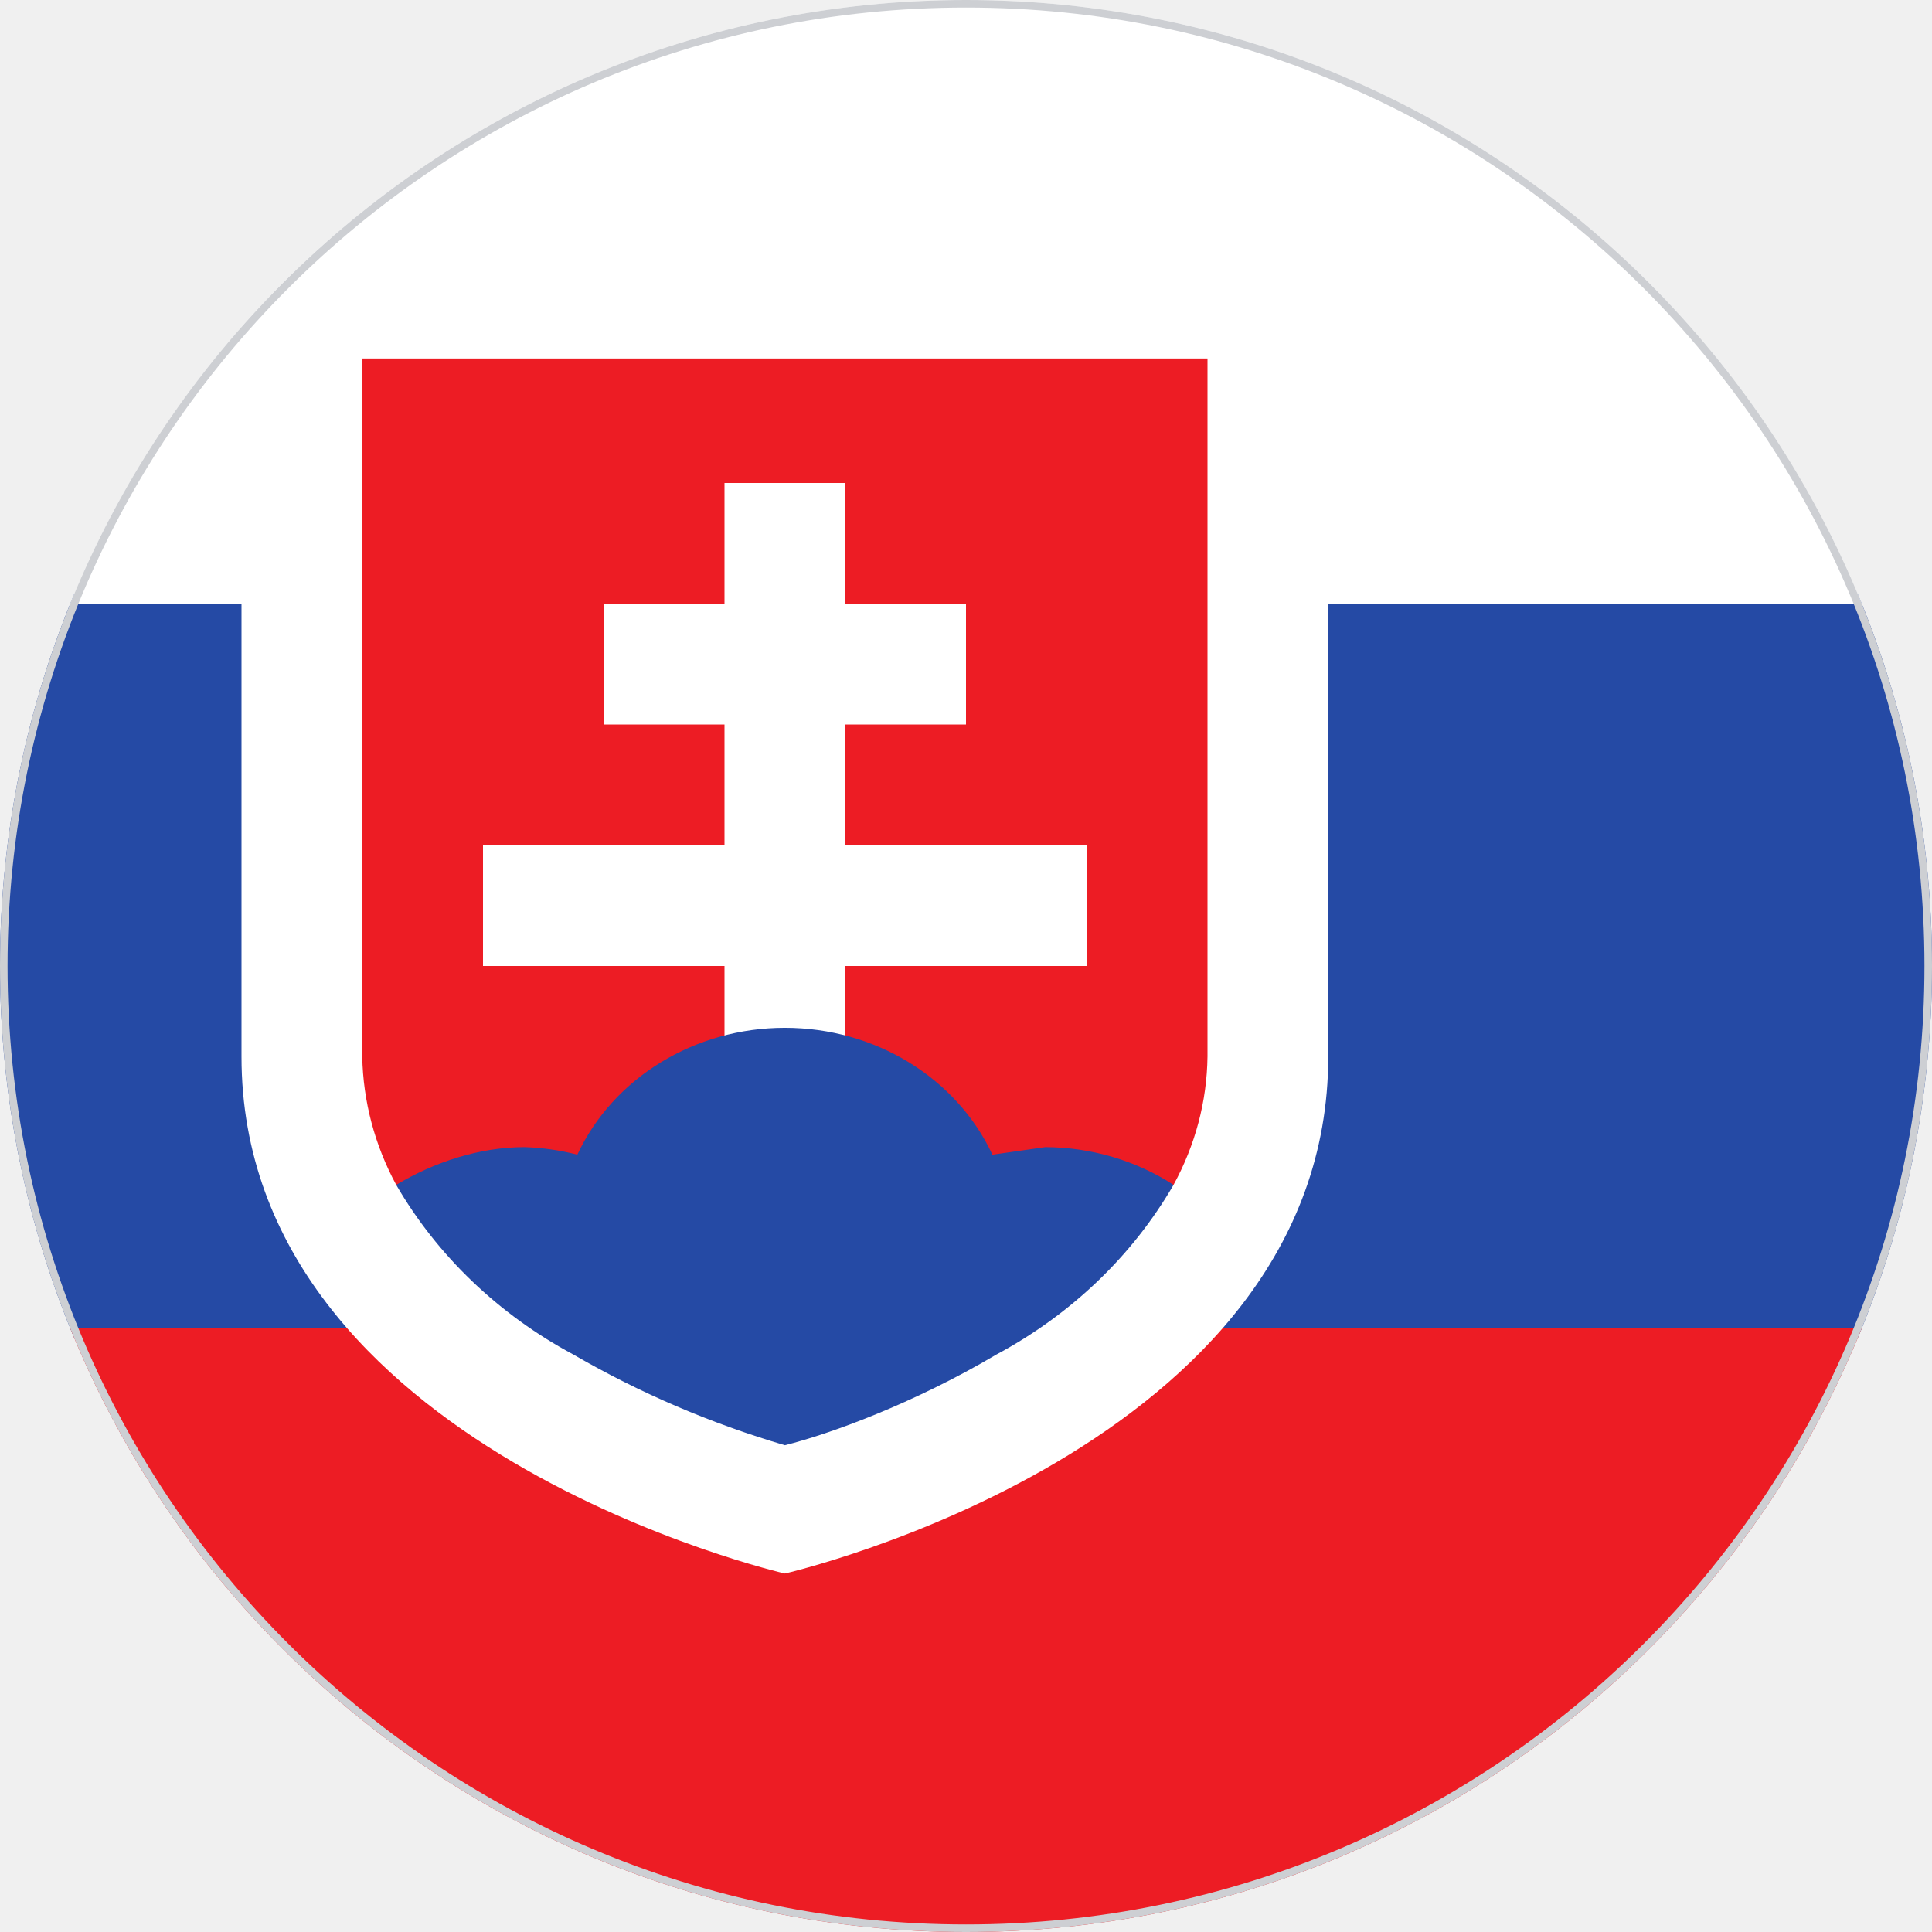
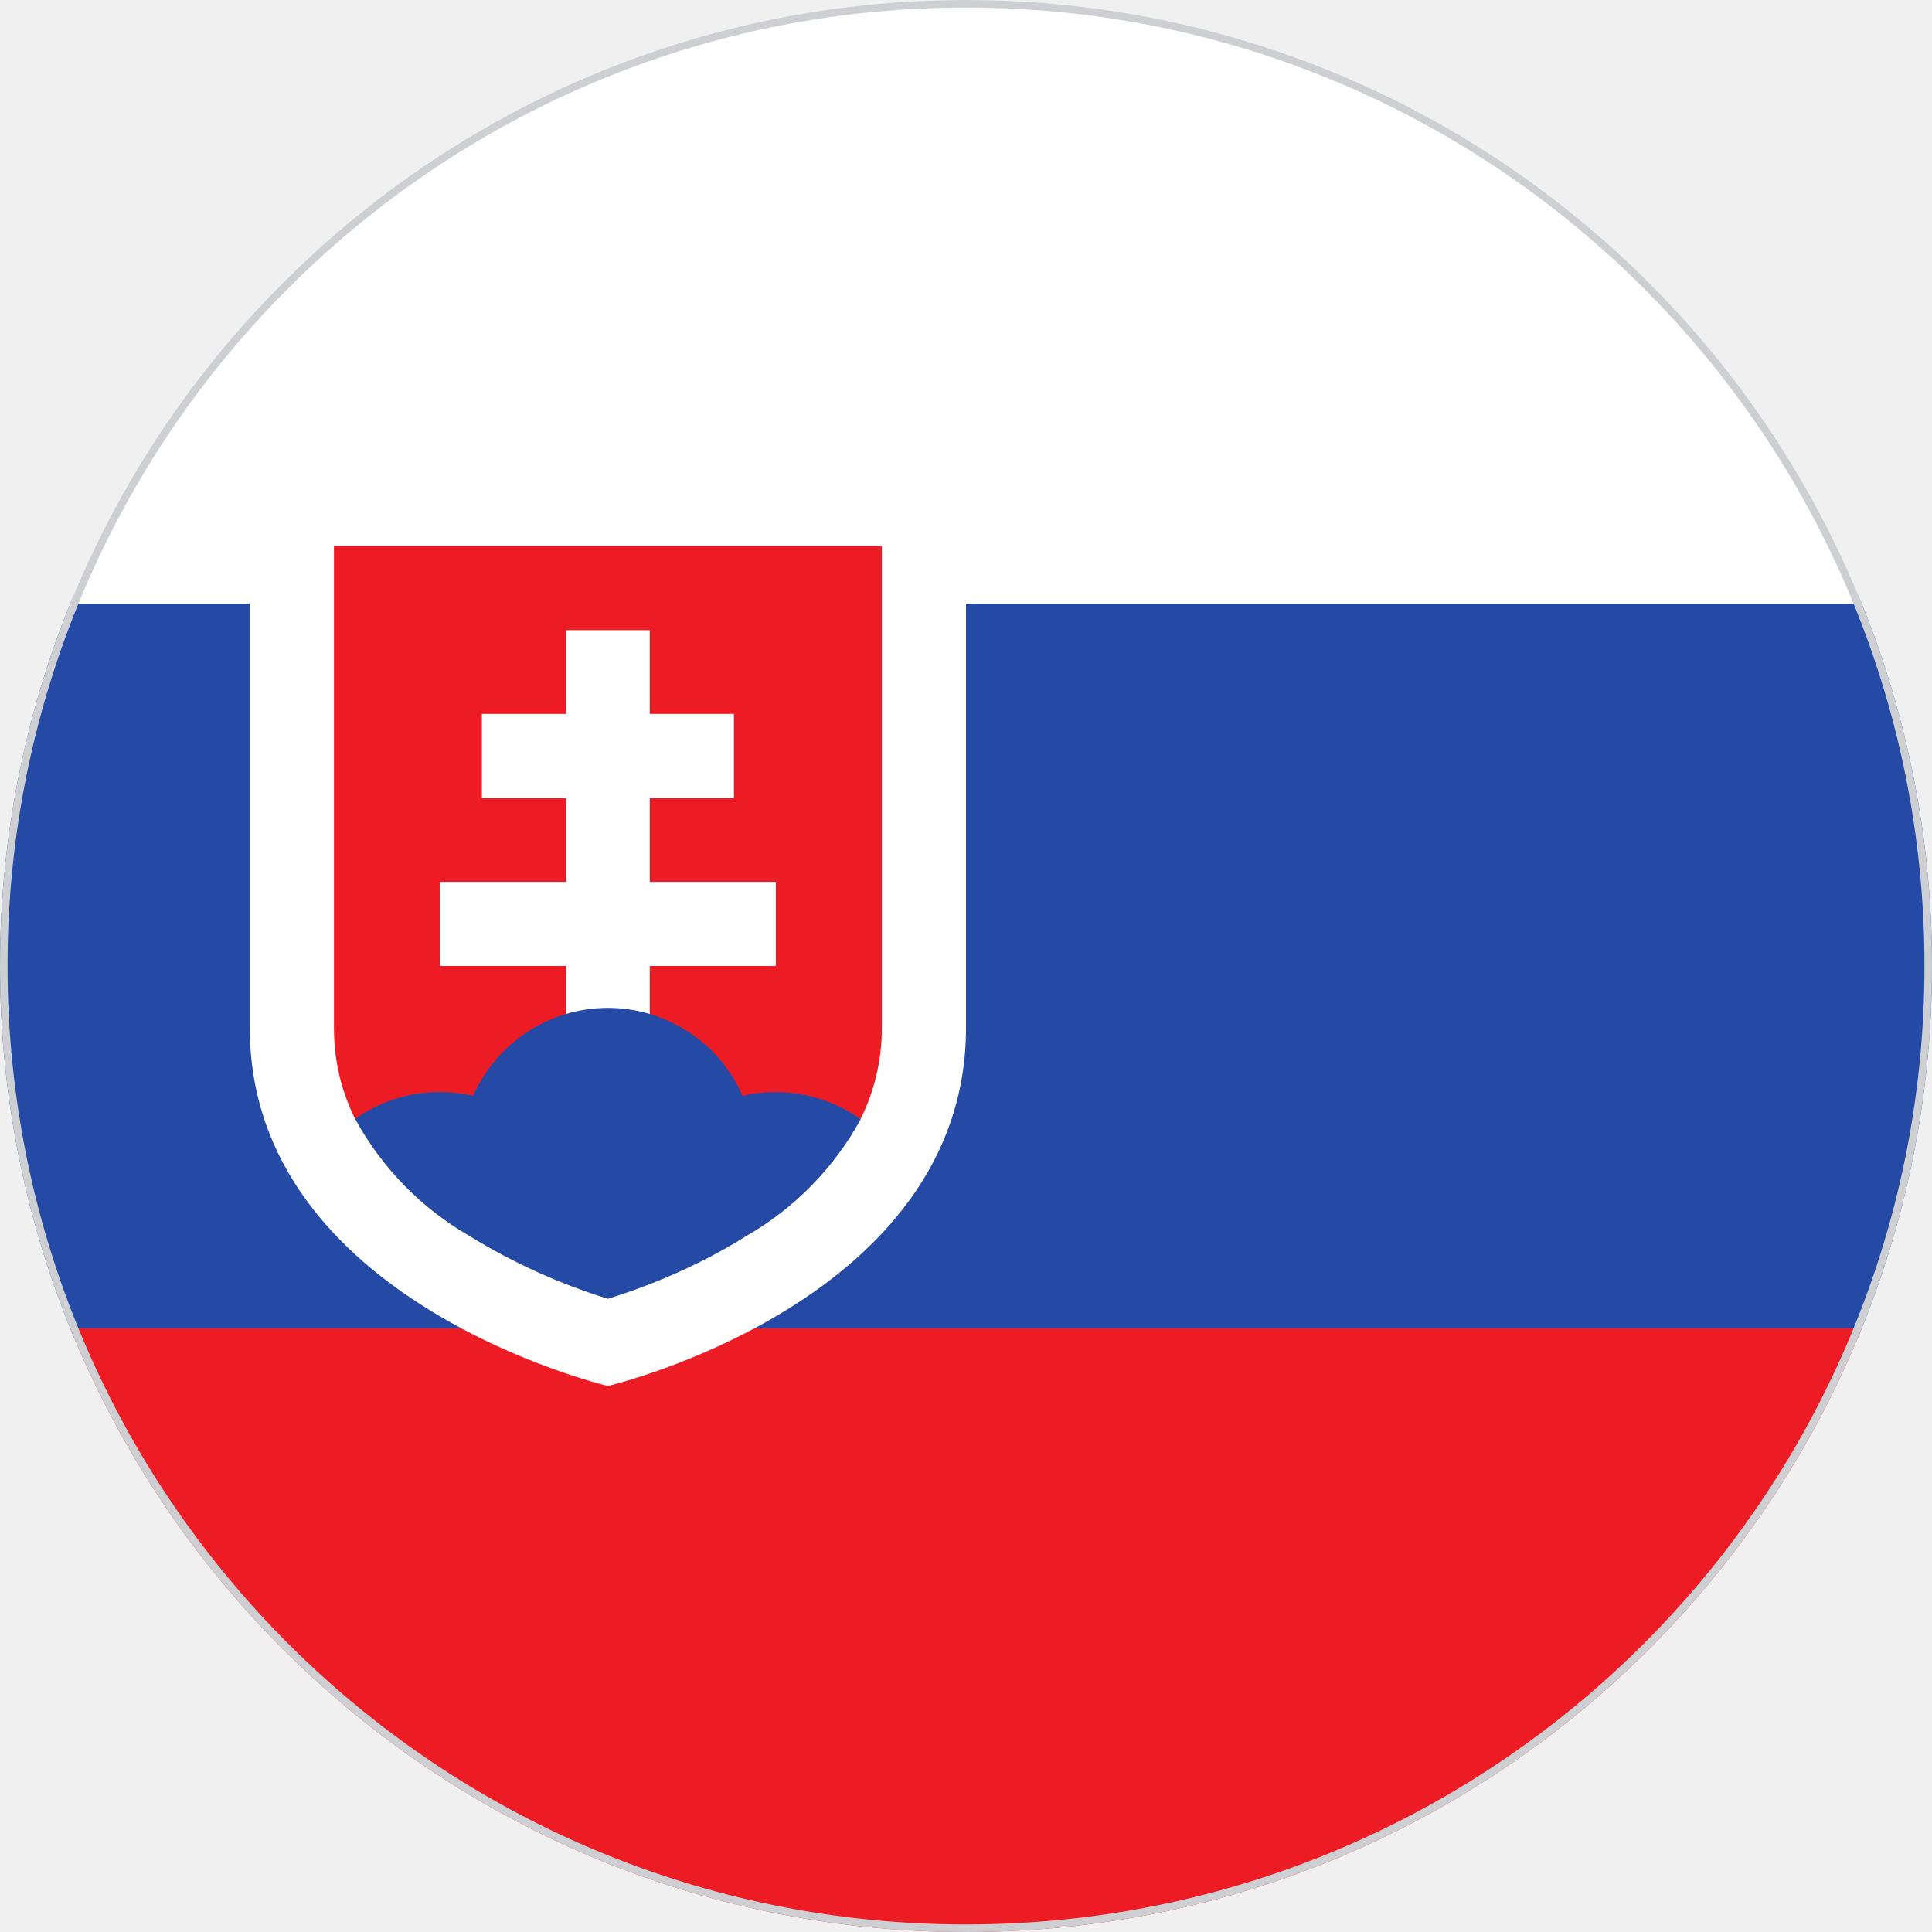
<svg xmlns="http://www.w3.org/2000/svg" width="512" height="512" viewBox="0 0 512 512">
  <defs>
    <clipPath id="c">
      <circle cx="256" cy="256" r="256" />
    </clipPath>
  </defs>
  <g clip-path="url(#c)">
    <path fill="#254AA5" d="m0 160 256-32 256 32v192l-256 32L0 352z" />
    <path fill="#FFFFFF" d="M0 0h512v160H0z" />
    <path fill="#ED1C24" d="M0 352h512v160H0z" />
-     <path fill="#FFFFFF" d="M64 63v217c0 104 144 137 144 137s144-33 144-137V63z" />
-     <path fill="#ED1C24" d="M96 95v185a83 78 0 0 0 9 34h206a83 77 0 0 0 9-34V95z" />
-     <path fill="#FFFFFF" d="M288 224h-64v-32h32v-32h-32v-32h-32v32h-32v32h32v32h-64v32h64v32h32v-32h64z" />
-     <path fill="#254AA5" d="M152 359a247 231 0 0 0 56 24c12-3 34-11 56-24a123 115 0 0 0 47-45 60 56 0 0 0-34-10l-14 2a60 56 0 0 0-110 0 60 56 0 0 0-14-2c-12 0-24 4-34 10a123 115 0 0 0 47 45z" />
+     <path fill="#FFFFFF" d="M66.2 144.7v127.7c0 72.6 94.9 94.9 94.9 94.9S256 345 256 272.4V144.7z" />
+     <path fill="#ED1C24" d="M88.5 144.7v127.7q0 12.8 5.6 24.1h134a54 54 0 0 0 5.6-24.1V144.7z" />
+     <path fill="#FFFFFF" d="M205.6 233.7h-33.4v-22.2h22.3v-22.3h-22.3V167H150v22.2h-22.3v22.3H150v22.2h-33.4V256H150v22.3h22.2V256h33.4z" />
+     <path fill="#254AA5" d="M124.5 327.6a160 160 0 0 0 36.6 16.6c7.5-2.3 22.3-7.6 36.6-16.6a80 80 0 0 0 30.4-31 39 39 0 0 0-31.3-6.2 39 39 0 0 0-71.4 0 39 39 0 0 0-31.3 6.1 80 80 0 0 0 30.4 31.1" />
    <circle cx="256" cy="256" r="256" fill="none" stroke="#cdcfd3" stroke-width="4" />
  </g>
</svg>
